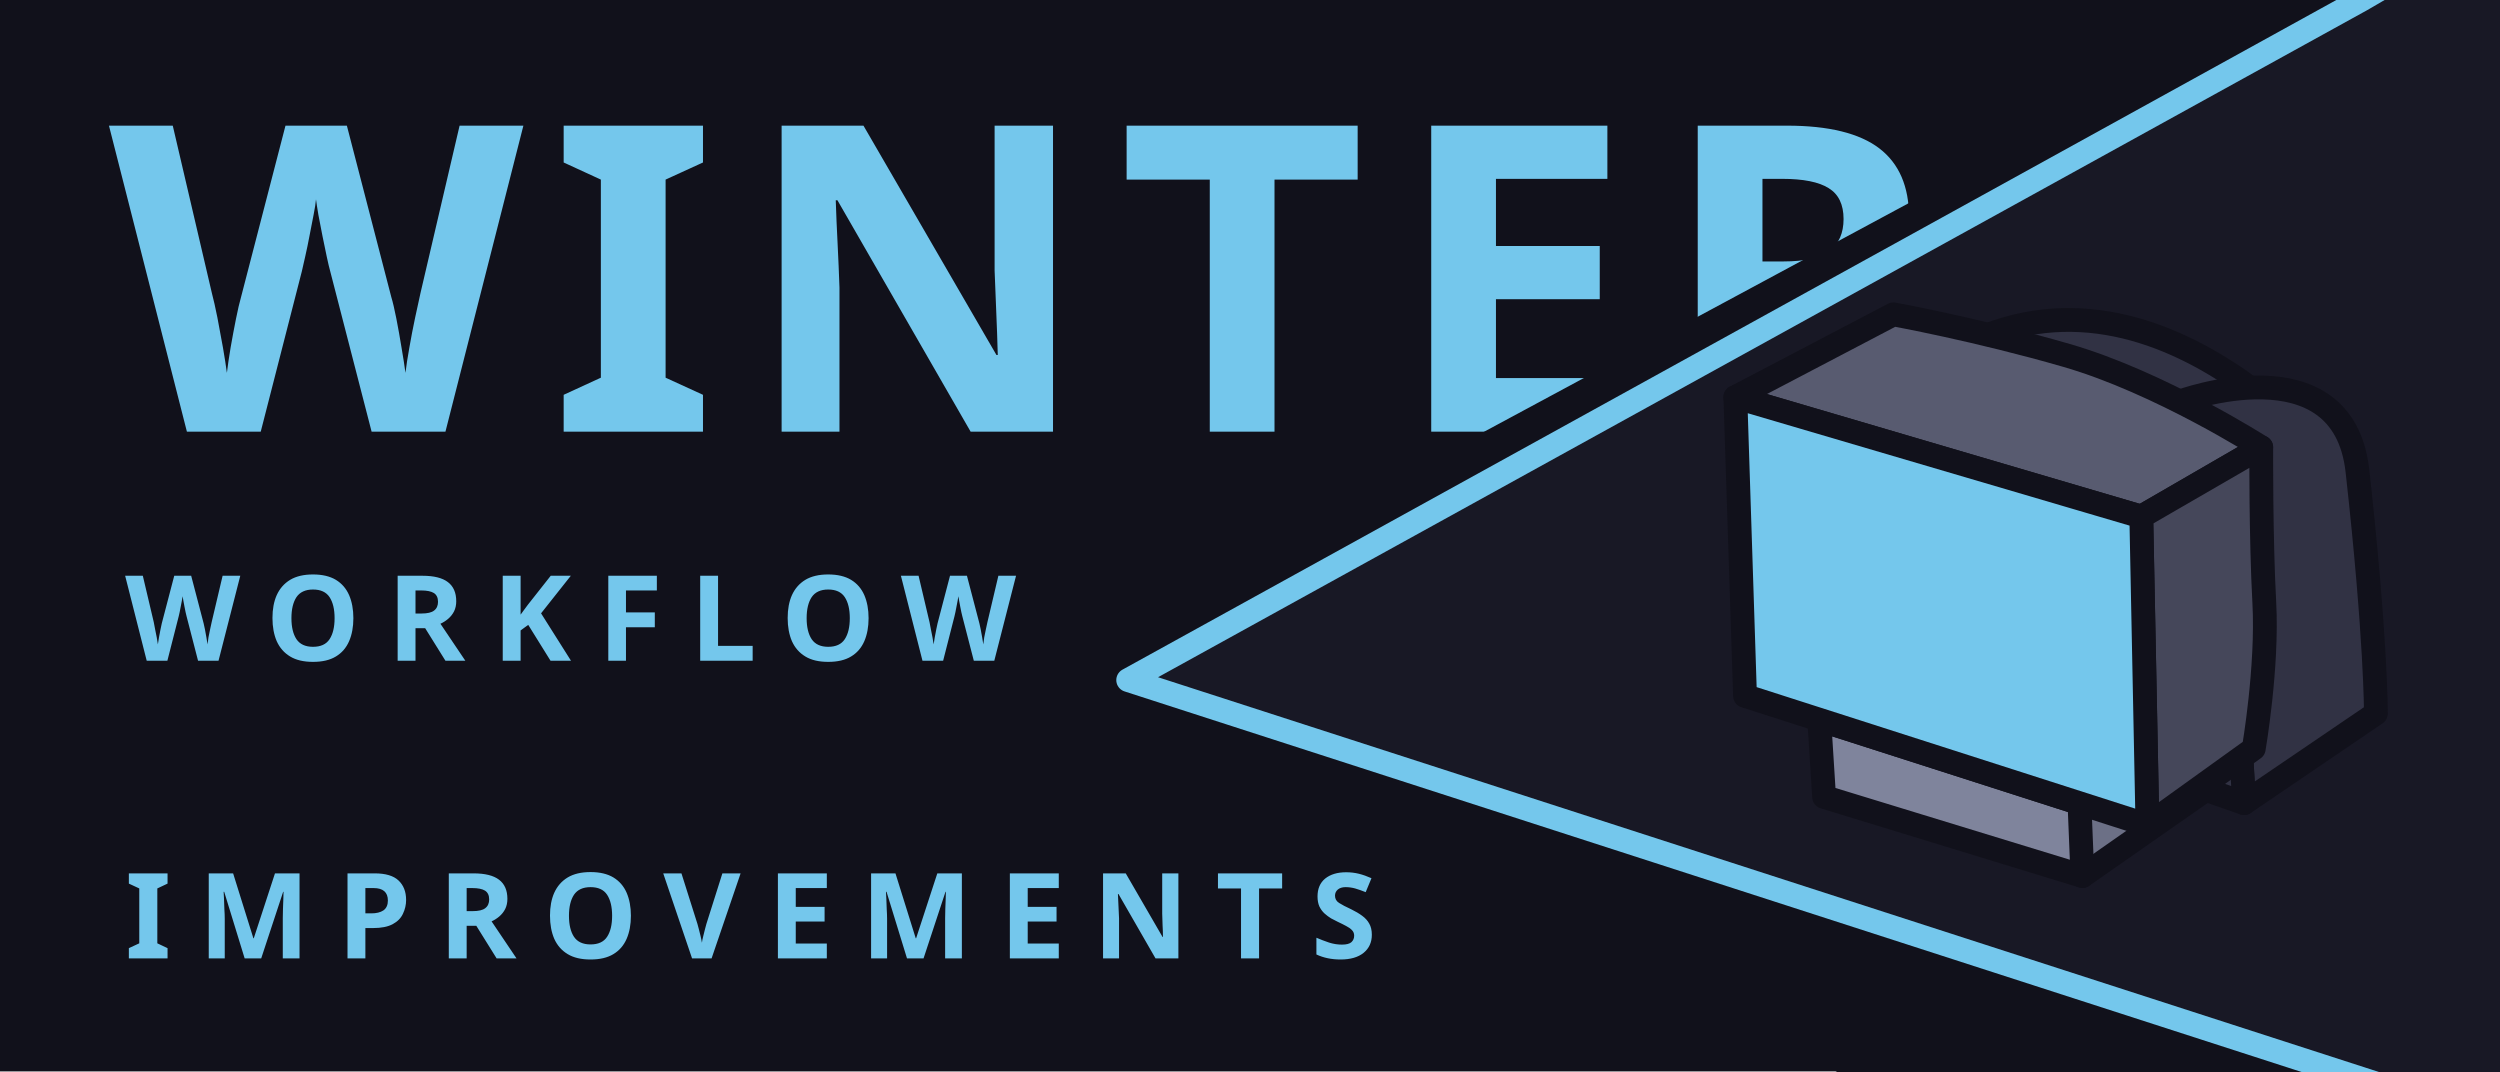
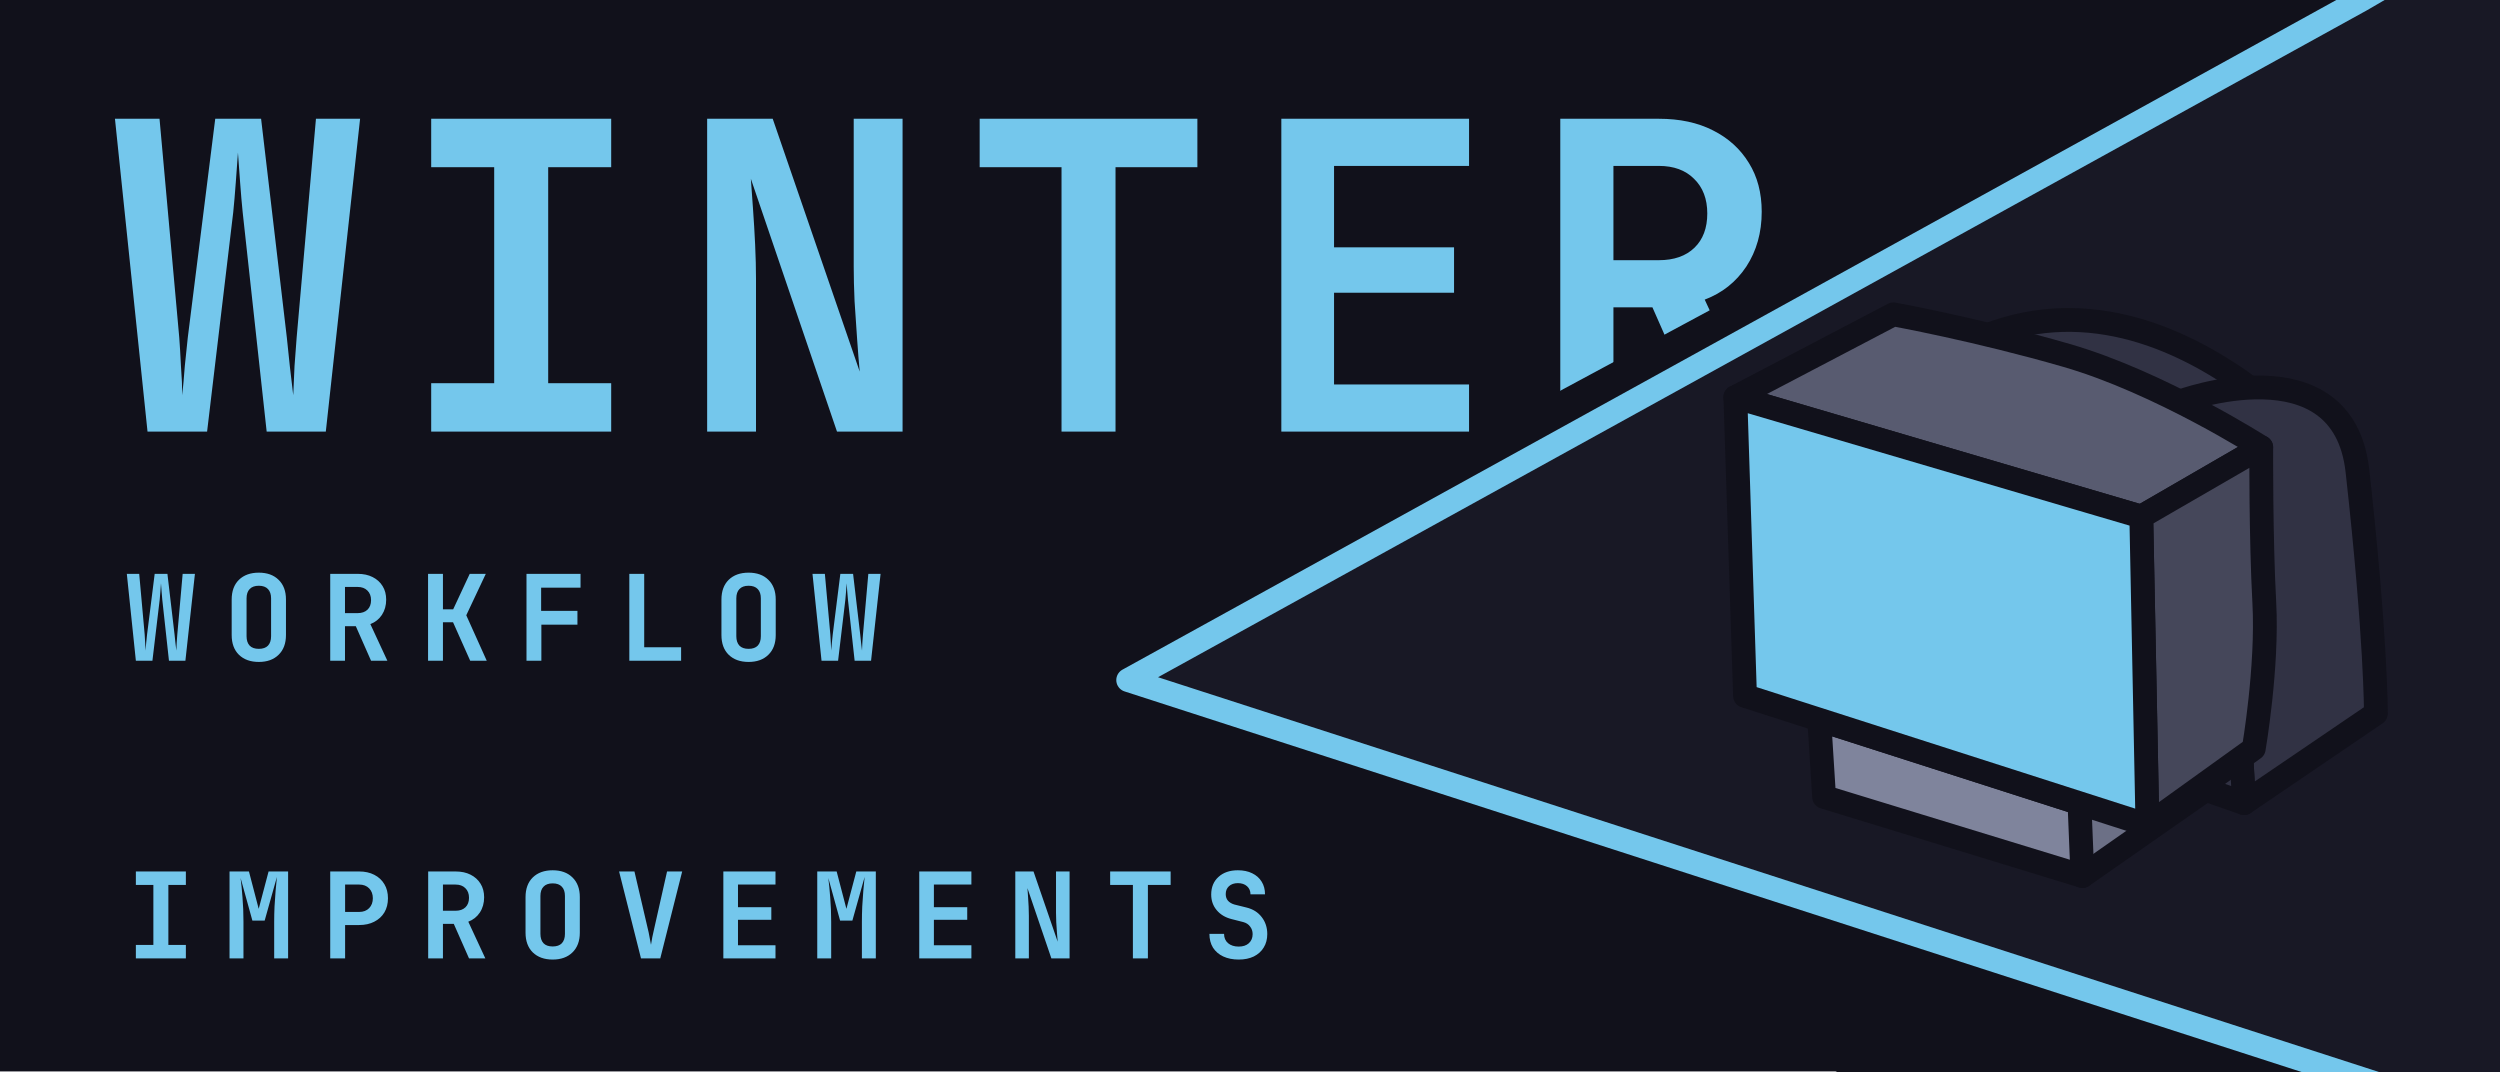
<svg xmlns="http://www.w3.org/2000/svg" width="210mm" height="90mm" viewBox="0 0 210 90" version="1.1" id="svg1" xml:space="preserve">
  <defs id="defs1" />
  <g id="layer1">
    <rect style="fill:#11111b;stroke:none;stroke-width:1;stroke-linecap:round;stroke-linejoin:round" id="rect63" width="210" height="90" x="0" y="0" />
-     <text xml:space="preserve" style="font-weight:bold;font-size:36px;font-family:'JetBrains Mono';-inkscape-font-specification:'JetBrains Mono Bold';text-align:start;letter-spacing:2.228px;writing-mode:lr-tb;direction:ltr;text-anchor:start;fill:#74c7ec;stroke:none;stroke-width:1;stroke-linecap:round;stroke-linejoin:bevel;paint-order:fill markers stroke" x="9.152" y="36.256" id="text64">
-       <tspan id="tspan64" style="font-size:36px;fill:#74c7ec;stroke:none;stroke-width:1;stroke-linejoin:bevel;paint-order:fill markers stroke" x="9.152" y="36.256">WINTER</tspan>
-     </text>
+     <path d="M 12.392,36.256 9.656,9.976 h 3.744 l 1.656,18.36 q 0.072,0.936 0.144,2.412 0.108,1.44 0.108,2.448 0.108,-1.008 0.216,-2.448 0.144,-1.476 0.252,-2.412 l 2.304,-18.36 h 3.852 l 2.16,18.36 q 0.108,0.936 0.252,2.412 0.18,1.44 0.288,2.448 0.036,-1.008 0.108,-2.448 0.108,-1.476 0.18,-2.412 l 1.62,-18.36 h 3.708 l -2.88,26.28 h -4.968 l -2.016,-18.432 q -0.108,-1.044 -0.216,-2.52 -0.108,-1.512 -0.18,-2.484 -0.072,0.972 -0.18,2.484 -0.108,1.476 -0.216,2.52 l -2.196,18.432 z m 23.828,0 v -4.068 h 5.292 v -18.144 h -5.292 V 9.976 h 15.12 v 4.068 h -5.292 v 18.144 h 5.292 v 4.068 z m 23.18,0 V 9.976 h 5.508 l 7.308,21.24 q -0.108,-1.152 -0.216,-2.7 -0.108,-1.584 -0.216,-3.204 -0.072,-1.62 -0.072,-2.88 V 9.976 h 4.104 V 36.256 h -5.508 l -7.236,-21.24 q 0.072,1.044 0.18,2.52 0.108,1.476 0.18,3.024 0.072,1.548 0.072,2.844 v 12.852 z m 29.768,0 v -22.212 h -6.876 V 9.976 h 18.288 v 4.068 h -6.876 v 22.212 z m 18.464,0 V 9.976 h 15.768 v 3.96 h -11.34 v 6.84 h 10.08 v 3.816 h -10.08 v 7.704 h 11.34 v 3.96 z m 23.432,0 V 9.976 h 8.28 q 2.628,0 4.536,0.972 1.944,0.972 3.024,2.736 1.08,1.728 1.08,4.104 0,2.628 -1.296,4.608 -1.296,1.944 -3.492,2.772 l 5.148,11.088 h -4.932 l -4.608,-10.44 h -3.276 v 10.44 z m 4.464,-14.4 h 3.816 q 1.908,0 2.988,-1.044 1.08,-1.044 1.08,-2.88 0,-1.836 -1.116,-2.916 -1.08,-1.08 -2.952,-1.08 h -3.816 z" id="text64" style="font-weight:bold;font-size:36px;font-family:'JetBrains Mono';-inkscape-font-specification:'JetBrains Mono Bold';letter-spacing:2.228px;fill:#74c7ec;stroke-linecap:round;stroke-linejoin:bevel;paint-order:fill markers stroke" aria-label="WINTER" />
    <path style="fill:#11111b;stroke:#11111b;stroke-width:2;stroke-linecap:round;stroke-linejoin:round" d="M 165.417,96.007 97.293,52.137 196.416,-1.226 216.215,-12.74 214.887,94.679 Z" id="path64" />
    <path style="fill:#181825;stroke:#74c7ec;stroke-width:2;stroke-linecap:round;stroke-linejoin:round" d="M 211.208,94.777 94.768,57.127 198.32,0 l 19.799,-11.514 -1.329,107.418 z" id="path43" />
    <path style="fill:#6c7086;stroke:#11111b;stroke-width:2;stroke-linecap:round;stroke-linejoin:round" d="M 174.923,73.586 191.825,61.777 173.742,59.489 171.823,69.969 Z" id="path49" />
    <path style="fill:#313244;stroke:#11111b;stroke-width:2;stroke-linecap:round;stroke-linejoin:round" d="m 198.221,41.577 c 0,0 -15.555,-21.162 -32.934,-12.707 -20.566,10.006 32.934,12.707 32.934,12.707 z" id="path52" />
    <path style="fill:#313244;stroke:#11111b;stroke-width:2;stroke-linecap:round;stroke-linejoin:round" d="m 183.1,33.731 c 0,0 13.707,-5.093 14.925,5.83 1.578,14.153 1.55,20.371 1.55,20.371 l -11.071,7.528 -1.329,-22.733 z" id="path47" />
    <path style="fill:#585b70;stroke:#11111b;stroke-width:2;stroke-linecap:round;stroke-linejoin:round" d="m 145.769,33.361 13.274,-6.956 c 0,0 7.023,1.273 14.551,3.451 7.847,2.27 16.348,7.713 16.348,7.713 l -10.075,5.831 z" id="path45" />
    <path style="fill:#313244;stroke:#11111b;stroke-width:2;stroke-linecap:round;stroke-linejoin:round" d="m 188.503,67.46 -8.212,-2.853 7.548,-8.513 z" id="path50" />
    <path style="fill:#45475a;stroke:#11111b;stroke-width:2;stroke-linecap:round;stroke-linejoin:round" d="m 180.385,69.305 8.931,-6.421 c 0,0 1.181,-6.864 0.886,-12.252 -0.295,-5.388 -0.258,-13.064 -0.258,-13.064 l -10.075,5.831 z" id="path46" />
    <path style="fill:#7f849c;stroke:#11111b;stroke-width:2;stroke-linecap:round;stroke-linejoin:round" d="m 152.815,60.456 0.409,6.487 21.699,6.643 -0.249,-6.114 z" id="path48" />
-     <text xml:space="preserve" style="font-weight:bold;font-size:10px;font-family:'JetBrains Mono';-inkscape-font-specification:'JetBrains Mono Bold';text-align:start;letter-spacing:2.228px;writing-mode:lr-tb;direction:ltr;text-anchor:start;fill:#74c7ec;stroke:none;stroke-width:1;stroke-linecap:round;stroke-linejoin:round" x="10.513" y="55.503" id="text61">
-       <tspan id="tspan61" style="font-size:10px;letter-spacing:2.228px;fill:#74c7ec;stroke:none;stroke-width:1" x="10.513" y="55.503">WORKFLOW</tspan>
-       <tspan style="font-size:10px;letter-spacing:2.228px;fill:#74c7ec;stroke:none;stroke-width:1" x="10.513" y="68.003" id="tspan63" />
-       <tspan style="font-size:10px;letter-spacing:2.228px;fill:#74c7ec;stroke:none;stroke-width:1" x="10.513" y="80.503" id="tspan62">IMPROVEMENTS</tspan>
-     </text>
+     <g id="text61" style="font-weight:bold;font-size:10px;font-family:'JetBrains Mono';-inkscape-font-specification:'JetBrains Mono Bold';letter-spacing:2.228px;fill:#74c7ec;stroke-linecap:round;stroke-linejoin:round" aria-label="WORKFLOW&#10;&#10;IMPROVEMENTS">
+       <path d="m 11.413,55.503 -0.76,-7.3 h 1.04 l 0.46,5.1 q 0.02,0.26 0.04,0.67 0.03,0.4 0.03,0.68 0.03,-0.28 0.06,-0.68 0.04,-0.41 0.07,-0.67 l 0.64,-5.1 h 1.07 l 0.6,5.1 q 0.03,0.26 0.07,0.67 0.05,0.4 0.08,0.68 0.01,-0.28 0.03,-0.68 0.03,-0.41 0.05,-0.67 l 0.45,-5.1 h 1.03 l -0.8,7.3 h -1.38 l -0.56,-5.12 q -0.03,-0.29 -0.06,-0.7 -0.03,-0.42 -0.05,-0.69 -0.02,0.27 -0.05,0.69 -0.03,0.41 -0.06,0.7 l -0.61,5.12 z m 10.328,0.1 q -1.05,0 -1.67,-0.6 -0.61,-0.6 -0.61,-1.66 v -2.98 q 0,-1.06 0.61,-1.66 0.62,-0.6 1.67,-0.6 1.05,0 1.66,0.6 0.62,0.6 0.62,1.65 v 2.99 q 0,1.06 -0.62,1.66 -0.61,0.6 -1.66,0.6 z m 0,-1.1 q 0.51,0 0.77,-0.27 0.26,-0.28 0.26,-0.79 v -3.18 q 0,-0.51 -0.26,-0.78 -0.26,-0.28 -0.77,-0.28 -0.51,0 -0.77,0.28 -0.26,0.27 -0.26,0.78 v 3.18 q 0,0.51 0.26,0.79 0.26,0.27 0.77,0.27 z m 5.998,1 v -7.3 h 2.3 q 0.73,0 1.26,0.27 0.54,0.27 0.84,0.76 0.3,0.48 0.3,1.14 0,0.73 -0.36,1.28 -0.36,0.54 -0.97,0.77 l 1.43,3.08 h -1.37 l -1.28,-2.9 h -0.91 v 2.9 z m 1.24,-4 h 1.06 q 0.53,0 0.83,-0.29 0.3,-0.29 0.3,-0.8 0,-0.51 -0.31,-0.81 -0.3,-0.3 -0.82,-0.3 h -1.06 z m 6.978,4 v -7.3 h 1.25 v 2.98 h 0.86 l 1.39,-2.98 h 1.35 l -1.64,3.48 1.72,3.82 h -1.39 l -1.44,-3.23 h -0.85 v 3.23 z m 8.268,0 v -7.3 h 4.54 v 1.16 h -3.31 v 1.95 h 3.05 v 1.16 h -3.03 v 3.03 z m 8.638,0 v -7.3 h 1.25 v 6.17 h 3.1 v 1.13 z m 10.018,0.1 q -1.05,0 -1.67,-0.6 -0.61,-0.6 -0.61,-1.66 v -2.98 q 0,-1.06 0.61,-1.66 0.62,-0.6 1.67,-0.6 1.05,0 1.66,0.6 0.62,0.6 0.62,1.65 v 2.99 q 0,1.06 -0.62,1.66 -0.61,0.6 -1.66,0.6 z m 0,-1.1 q 0.51,0 0.77,-0.27 0.26,-0.28 0.26,-0.79 v -3.18 q 0,-0.51 -0.26,-0.78 -0.26,-0.28 -0.77,-0.28 -0.51,0 -0.77,0.28 -0.26,0.27 -0.26,0.78 v 3.18 q 0,0.51 0.26,0.79 0.26,0.27 0.77,0.27 z m 6.128,1 -0.76,-7.3 h 1.04 l 0.46,5.1 q 0.02,0.26 0.04,0.67 0.03,0.4 0.03,0.68 0.03,-0.28 0.06,-0.68 0.04,-0.41 0.07,-0.67 l 0.64,-5.1 h 1.07 l 0.6,5.1 q 0.03,0.26 0.07,0.67 0.05,0.4 0.08,0.68 0.01,-0.28 0.03,-0.68 0.03,-0.41 0.05,-0.67 l 0.45,-5.1 h 1.03 l -0.8,7.3 h -1.38 l -0.56,-5.12 q -0.03,-0.29 -0.06,-0.7 -0.03,-0.42 -0.05,-0.69 -0.02,0.27 -0.05,0.69 -0.03,0.41 -0.06,0.7 l -0.61,5.12 z" id="path1" />
+       <path d="m 11.413,80.503 v -1.13 h 1.47 v -5.04 h -1.47 v -1.13 h 4.2 v 1.13 h -1.47 v 5.04 h 1.47 v 1.13 z m 7.868,0 v -7.3 h 1.63 l 0.82,3.14 0.83,-3.14 h 1.64 v 7.3 h -1.17 v -3.07 q 0,-0.63 0.03,-1.3 0.04,-0.68 0.09,-1.31 0.05,-0.64 0.11,-1.16 l -1.03,3.67 h -1.03 l -0.99,-3.58 q 0.09,0.69 0.16,1.65 0.08,0.95 0.08,2.03 v 3.07 z m 8.458,0 v -7.3 h 2.43 q 0.73,0 1.27,0.28 0.55,0.28 0.85,0.79 0.3,0.5 0.3,1.18 0,0.68 -0.3,1.19 -0.3,0.5 -0.85,0.78 -0.54,0.28 -1.27,0.28 h -1.18 v 2.8 z m 1.25,-3.9 h 1.18 q 0.53,0 0.84,-0.32 0.31,-0.32 0.31,-0.83 0,-0.51 -0.31,-0.83 -0.31,-0.32 -0.84,-0.32 h -1.18 z m 6.978,3.9 v -7.3 h 2.3 q 0.73,0 1.26,0.27 0.54,0.27 0.84,0.76 0.3,0.48 0.3,1.14 0,0.73 -0.36,1.28 -0.36,0.54 -0.97,0.77 l 1.43,3.08 h -1.37 l -1.28,-2.9 h -0.91 v 2.9 z m 1.24,-4 h 1.06 q 0.53,0 0.83,-0.29 0.3,-0.29 0.3,-0.8 0,-0.51 -0.31,-0.81 -0.3,-0.3 -0.82,-0.3 h -1.06 z m 9.218,4.1 q -1.05,0 -1.67,-0.6 -0.61,-0.6 -0.61,-1.66 v -2.98 q 0,-1.06 0.61,-1.66 0.62,-0.6 1.67,-0.6 1.05,0 1.66,0.6 0.62,0.6 0.62,1.65 v 2.99 q 0,1.06 -0.62,1.66 -0.61,0.6 -1.66,0.6 z m 0,-1.1 q 0.51,0 0.77,-0.27 0.26,-0.28 0.26,-0.79 v -3.18 q 0,-0.51 -0.26,-0.78 -0.26,-0.28 -0.77,-0.28 -0.51,0 -0.77,0.28 -0.26,0.27 -0.26,0.78 v 3.18 q 0,0.51 0.26,0.79 0.26,0.27 0.77,0.27 z m 7.418,1 -1.84,-7.3 h 1.29 l 1.11,4.76 q 0.09,0.35 0.16,0.76 0.08,0.4 0.12,0.64 0.04,-0.24 0.11,-0.64 0.08,-0.41 0.17,-0.77 l 1.07,-4.75 h 1.27 l -1.84,7.3 z m 6.918,0 v -7.3 h 4.38 v 1.1 h -3.15 v 1.9 h 2.8 v 1.06 h -2.8 v 2.14 h 3.15 v 1.1 z m 7.888,0 v -7.3 h 1.63 l 0.82,3.14 0.83,-3.14 h 1.64 v 7.3 h -1.17 v -3.07 q 0,-0.63 0.03,-1.3 0.04,-0.68 0.09,-1.31 0.05,-0.64 0.11,-1.16 l -1.03,3.67 h -1.03 l -0.99,-3.58 q 0.09,0.69 0.16,1.65 0.08,0.95 0.08,2.03 v 3.07 z m 8.568,0 v -7.3 h 4.38 v 1.1 h -3.15 v 1.9 h 2.8 v 1.06 h -2.8 v 2.14 h 3.15 v 1.1 z m 8.068,0 v -7.3 h 1.53 l 2.03,5.9 q -0.03,-0.32 -0.06,-0.75 -0.03,-0.44 -0.06,-0.89 -0.02,-0.45 -0.02,-0.8 v -3.46 h 1.14 v 7.3 h -1.53 l -2.01,-5.9 q 0.02,0.29 0.05,0.7 0.03,0.41 0.05,0.84 0.02,0.43 0.02,0.79 v 3.57 z m 9.878,0 v -6.17 h -1.91 v -1.13 h 5.08 v 1.13 h -1.91 v 6.17 z m 8.888,0.1 q -0.74,0 -1.3,-0.26 -0.55,-0.26 -0.86,-0.74 -0.3,-0.49 -0.3,-1.16 h 1.23 q 0,0.49 0.33,0.78 0.34,0.29 0.9,0.29 0.54,0 0.85,-0.28 0.32,-0.29 0.32,-0.77 0,-0.36 -0.21,-0.63 -0.2,-0.28 -0.58,-0.38 l -0.98,-0.25 q -0.79,-0.2 -1.25,-0.75 -0.46,-0.55 -0.46,-1.31 0,-0.93 0.61,-1.48 0.61,-0.56 1.63,-0.56 0.69,0 1.2,0.25 0.52,0.25 0.8,0.71 0.28,0.45 0.28,1.06 h -1.22 q 0,-0.42 -0.29,-0.68 -0.29,-0.26 -0.77,-0.26 -0.47,0 -0.75,0.26 -0.27,0.25 -0.27,0.66 0,0.34 0.19,0.56 0.2,0.22 0.55,0.32 l 1.01,0.25 q 0.81,0.2 1.27,0.8 0.47,0.6 0.47,1.43 0,0.65 -0.3,1.13 -0.29,0.48 -0.83,0.75 -0.54,0.26 -1.27,0.26 z" id="path2" />
+     </g>
    <g id="g65" transform="translate(54.80997,-198.8108)" />
    <path style="fill:#74c7ec;stroke:#11111b;stroke-width:2;stroke-linecap:round;stroke-linejoin:round" d="M 146.581,58.455 180.385,69.305 179.868,43.399 145.769,33.361 Z" id="path44" />
  </g>
</svg>
